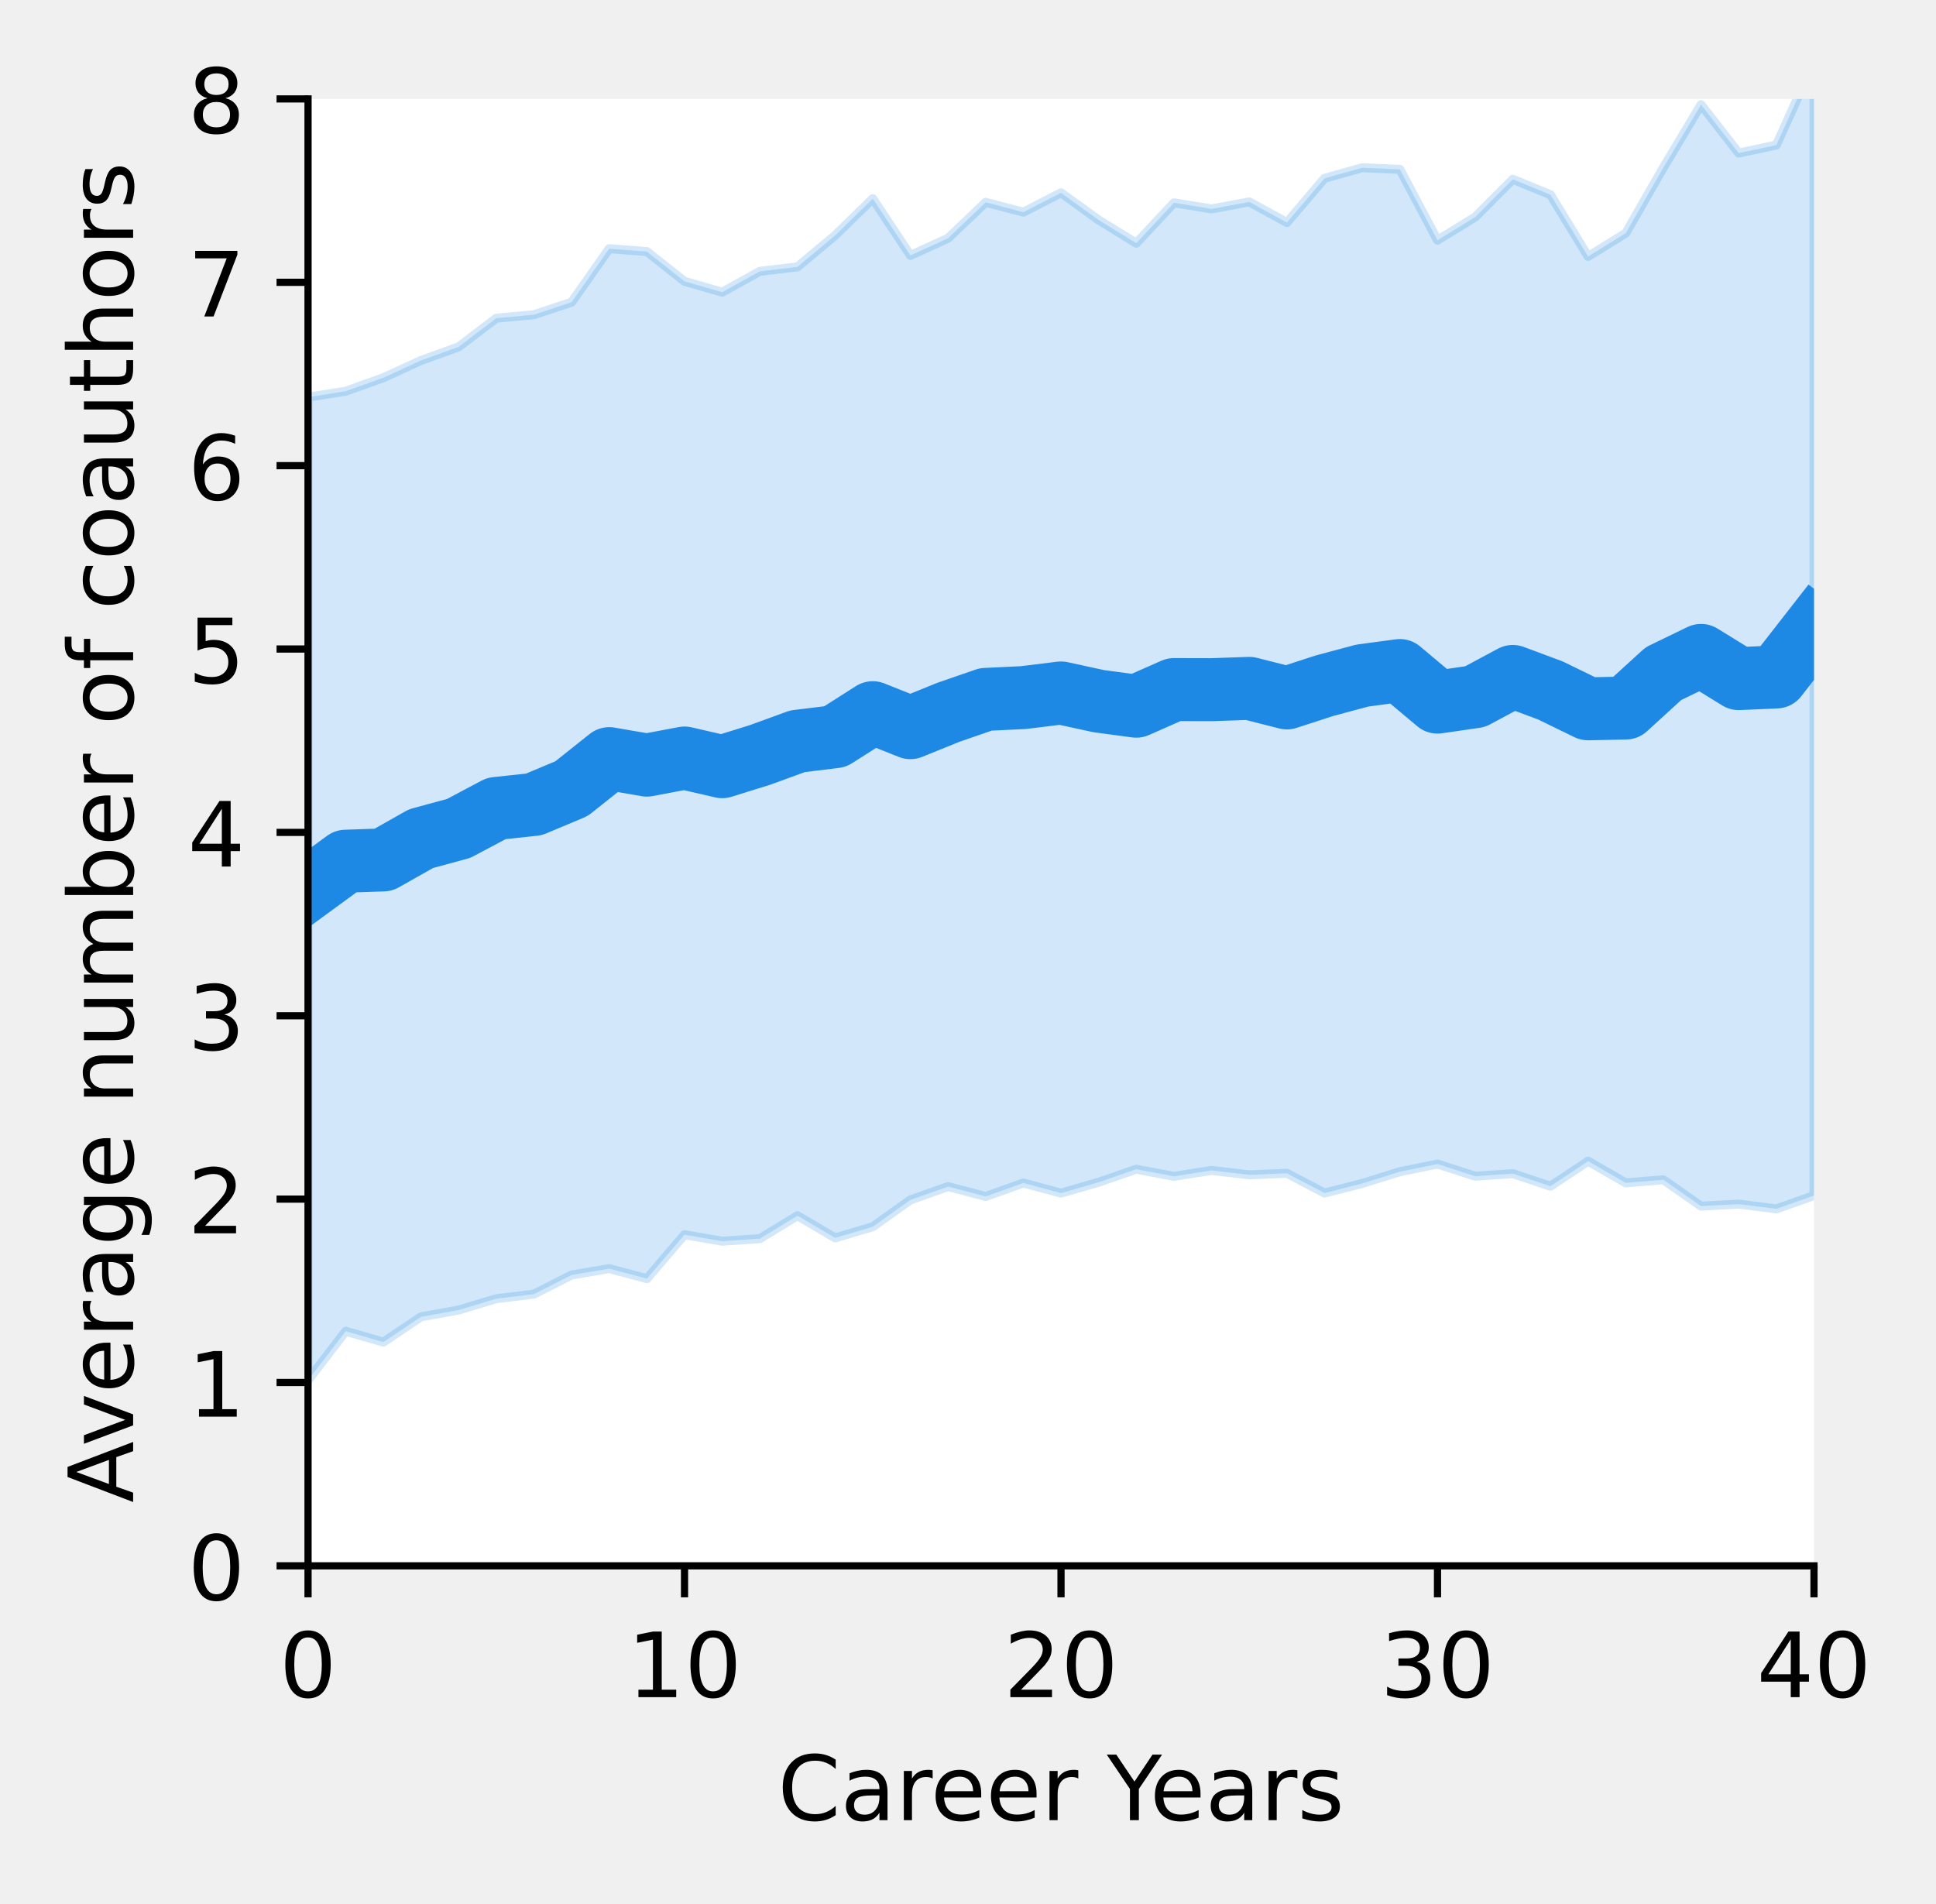
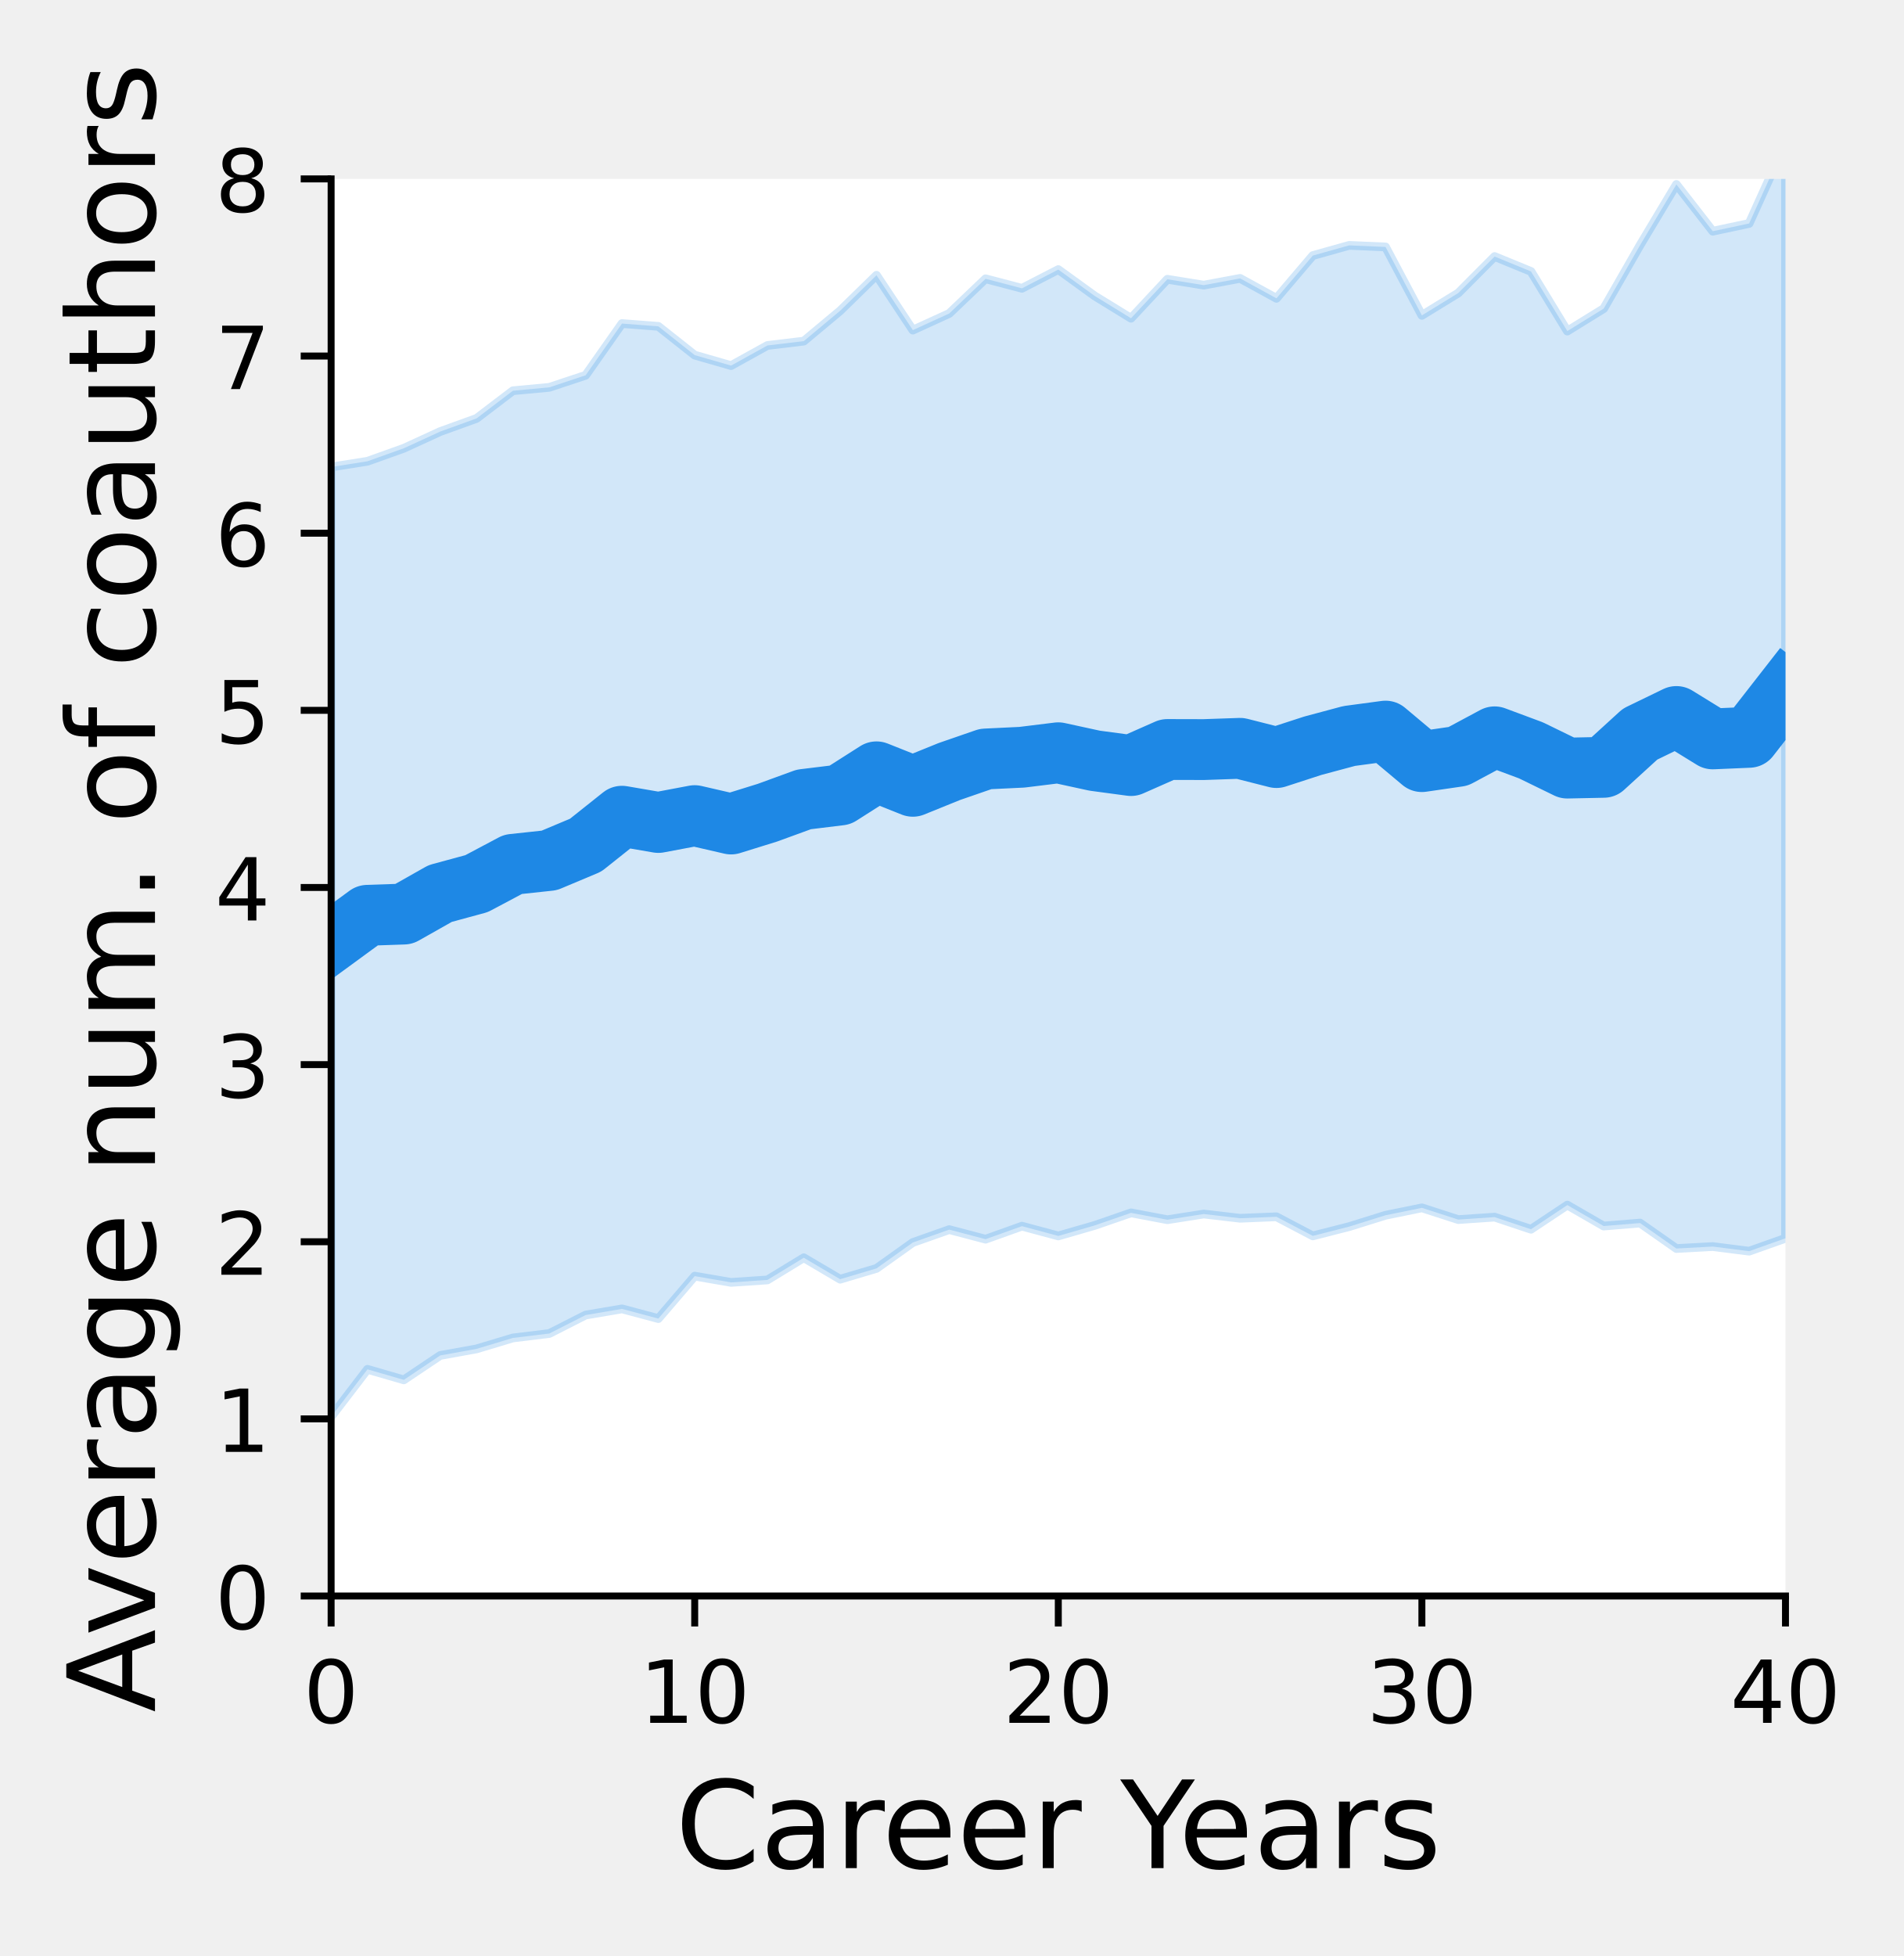
- <svg xmlns="http://www.w3.org/2000/svg" xmlns:xlink="http://www.w3.org/1999/xlink" width="215.203pt" height="211.635pt" viewBox="0 0 215.203 211.635" version="1.1">
+ <svg xmlns="http://www.w3.org/2000/svg" xmlns:xlink="http://www.w3.org/1999/xlink" width="219.074pt" height="225.096pt" viewBox="0 0 219.074 225.096" version="1.1">
  <defs>
    <style type="text/css">*{stroke-linejoin: round; stroke-linecap: butt}</style>
  </defs>
  <g id="figure_1">
    <g id="patch_1">
-       <path d="M -0 211.635  L 215.203 211.635  L 215.203 0  L -0 0  L -0 211.635  z " style="fill: none" />
+       <path d="M 0 225.096  L 219.074 225.096  L 219.074 0  L 0 0  L 0 225.096  z " style="fill: none" />
    </g>
    <g id="axes_1">
      <g id="patch_2">
-         <path d="M 34.241 174.079  L 201.641 174.079  L 201.641 10.999  L 34.241 10.999  z " style="fill: #ffffff" />
+         <path d="M 38.112 183.669  L 205.512 183.669  L 205.512 20.589  L 38.112 20.589  z " style="fill: #ffffff" />
      </g>
      <g id="PolyCollection_1">
        <defs>
-           <path id="m0367334fcb" d="M 34.241 -58.182  L 34.241 -167.481  L 38.426 -168.142  L 42.611 -169.639  L 46.796 -171.56  L 50.981 -173.074  L 55.166 -176.259  L 59.351 -176.649  L 63.536 -178.036  L 67.721 -183.99  L 71.906 -183.667  L 76.091 -180.357  L 80.276 -179.152  L 84.461 -181.468  L 88.646 -181.969  L 92.831 -185.462  L 97.016 -189.549  L 101.201 -183.236  L 105.386 -185.148  L 109.571 -189.143  L 113.756 -188.046  L 117.941 -190.202  L 122.126 -187.172  L 126.311 -184.601  L 130.496 -189.087  L 134.681 -188.41  L 138.866 -189.188  L 143.051 -186.893  L 147.236 -191.813  L 151.421 -192.988  L 155.606 -192.806  L 159.791 -184.932  L 163.976 -187.5  L 168.161 -191.703  L 172.346 -189.987  L 176.531 -183.125  L 180.716 -185.711  L 184.901 -193.006  L 189.086 -199.997  L 193.271 -194.616  L 197.456 -195.509  L 201.641 -204.759  L 201.641 -78.721  L 201.641 -78.721  L 197.456 -77.238  L 193.271 -77.771  L 189.086 -77.544  L 184.901 -80.475  L 180.716 -80.131  L 176.531 -82.543  L 172.346 -79.76  L 168.161 -81.159  L 163.976 -80.873  L 159.791 -82.226  L 155.606 -81.372  L 151.421 -80.066  L 147.236 -78.998  L 143.051 -81.197  L 138.866 -81.026  L 134.681 -81.516  L 130.496 -80.859  L 126.311 -81.649  L 122.126 -80.202  L 117.941 -78.993  L 113.756 -80.118  L 109.571 -78.619  L 105.386 -79.72  L 101.201 -78.239  L 97.016 -75.257  L 92.831 -74.014  L 88.646 -76.482  L 84.461 -73.931  L 80.276 -73.647  L 76.091 -74.369  L 71.906 -69.482  L 67.721 -70.599  L 63.536 -69.889  L 59.351 -67.763  L 55.166 -67.255  L 50.981 -65.996  L 46.796 -65.239  L 42.611 -62.429  L 38.426 -63.642  L 34.241 -58.182  z " style="stroke: #1e88e5; stroke-opacity: 0.2" />
+           <path id="m8c40e275b9" d="M 38.112 -62.053  L 38.112 -171.352  L 42.297 -172.013  L 46.482 -173.51  L 50.667 -175.431  L 54.852 -176.945  L 59.037 -180.13  L 63.222 -180.52  L 67.407 -181.908  L 71.592 -187.861  L 75.777 -187.539  L 79.962 -184.229  L 84.147 -183.023  L 88.332 -185.339  L 92.517 -185.84  L 96.702 -189.333  L 100.887 -193.42  L 105.072 -187.107  L 109.257 -189.019  L 113.442 -193.015  L 117.627 -191.917  L 121.812 -194.073  L 125.997 -191.043  L 130.182 -188.472  L 134.367 -192.958  L 138.552 -192.281  L 142.737 -193.059  L 146.922 -190.764  L 151.107 -195.684  L 155.292 -196.859  L 159.477 -196.678  L 163.662 -188.804  L 167.847 -191.371  L 172.032 -195.574  L 176.217 -193.858  L 180.402 -186.996  L 184.587 -189.582  L 188.772 -196.877  L 192.957 -203.868  L 197.142 -198.487  L 201.327 -199.38  L 205.512 -208.63  L 205.512 -82.593  L 205.512 -82.593  L 201.327 -81.109  L 197.142 -81.642  L 192.957 -81.415  L 188.772 -84.347  L 184.587 -84.002  L 180.402 -86.414  L 176.217 -83.632  L 172.032 -85.03  L 167.847 -84.745  L 163.662 -86.097  L 159.477 -85.243  L 155.292 -83.937  L 151.107 -82.869  L 146.922 -85.069  L 142.737 -84.898  L 138.552 -85.387  L 134.367 -84.73  L 130.182 -85.52  L 125.997 -84.073  L 121.812 -82.864  L 117.627 -83.989  L 113.442 -82.49  L 109.257 -83.591  L 105.072 -82.11  L 100.887 -79.128  L 96.702 -77.885  L 92.517 -80.354  L 88.332 -77.802  L 84.147 -77.518  L 79.962 -78.24  L 75.777 -73.353  L 71.592 -74.47  L 67.407 -73.76  L 63.222 -71.634  L 59.037 -71.126  L 54.852 -69.867  L 50.667 -69.11  L 46.482 -66.301  L 42.297 -67.514  L 38.112 -62.053  z " style="stroke: #1e88e5; stroke-opacity: 0.2" />
        </defs>
-         <g clip-path="url(#pf24b548691)">
-           <use xlink:href="#m0367334fcb" x="0" y="211.635" style="fill: #1e88e5; fill-opacity: 0.2; stroke: #1e88e5; stroke-opacity: 0.2" />
+         <g clip-path="url(#p05453e2d70)">
+           <use xlink:href="#m8c40e275b9" x="0" y="225.096" style="fill: #1e88e5; fill-opacity: 0.2; stroke: #1e88e5; stroke-opacity: 0.2" />
        </g>
      </g>
      <g id="matplotlib.axis_1">
        <g id="xtick_1">
          <g id="line2d_1">
            <defs>
-               <path id="m1093e1cb26" d="M 0 0  L 0 3.5  " style="stroke: #000000; stroke-width: 0.8" />
+               <path id="mbdccca2915" d="M 0 0  L 0 3.5  " style="stroke: #000000; stroke-width: 0.8" />
            </defs>
            <g>
-               <use xlink:href="#m1093e1cb26" x="34.241" y="174.079" style="stroke: #000000; stroke-width: 0.8" />
+               <use xlink:href="#mbdccca2915" x="38.112" y="183.669" style="stroke: #000000; stroke-width: 0.8" />
            </g>
          </g>
          <g id="text_1">
-             <g transform="translate(31.05937 188.6777)scale(0.1 -0.1)">
+             <g transform="translate(34.93062 198.2672)scale(0.1 -0.1)">
              <defs>
                <path id="DejaVuSans-30" d="M 2034 4250  Q 1547 4250 1301 3770  Q 1056 3291 1056 2328  Q 1056 1369 1301 889  Q 1547 409 2034 409  Q 2525 409 2770 889  Q 3016 1369 3016 2328  Q 3016 3291 2770 3770  Q 2525 4250 2034 4250  z M 2034 4750  Q 2819 4750 3233 4129  Q 3647 3509 3647 2328  Q 3647 1150 3233 529  Q 2819 -91 2034 -91  Q 1250 -91 836 529  Q 422 1150 422 2328  Q 422 3509 836 4129  Q 1250 4750 2034 4750  z " transform="scale(0.015625)" />
              </defs>
              <use xlink:href="#DejaVuSans-30" />
            </g>
          </g>
        </g>
        <g id="xtick_2">
          <g id="line2d_2">
            <g>
-               <use xlink:href="#m1093e1cb26" x="76.091" y="174.079" style="stroke: #000000; stroke-width: 0.8" />
+               <use xlink:href="#mbdccca2915" x="79.962" y="183.669" style="stroke: #000000; stroke-width: 0.8" />
            </g>
          </g>
          <g id="text_2">
-             <g transform="translate(69.72813 188.6777)scale(0.1 -0.1)">
+             <g transform="translate(73.59937 198.2672)scale(0.1 -0.1)">
              <defs>
                <path id="DejaVuSans-31" d="M 794 531  L 1825 531  L 1825 4091  L 703 3866  L 703 4441  L 1819 4666  L 2450 4666  L 2450 531  L 3481 531  L 3481 0  L 794 0  L 794 531  z " transform="scale(0.015625)" />
              </defs>
              <use xlink:href="#DejaVuSans-31" />
              <use xlink:href="#DejaVuSans-30" x="63.623" />
            </g>
          </g>
        </g>
        <g id="xtick_3">
          <g id="line2d_3">
            <g>
-               <use xlink:href="#m1093e1cb26" x="117.941" y="174.079" style="stroke: #000000; stroke-width: 0.8" />
+               <use xlink:href="#mbdccca2915" x="121.812" y="183.669" style="stroke: #000000; stroke-width: 0.8" />
            </g>
          </g>
          <g id="text_3">
-             <g transform="translate(111.5781 188.6777)scale(0.1 -0.1)">
+             <g transform="translate(115.4494 198.2672)scale(0.1 -0.1)">
              <defs>
                <path id="DejaVuSans-32" d="M 1228 531  L 3431 531  L 3431 0  L 469 0  L 469 531  Q 828 903 1448 1529  Q 2069 2156 2228 2338  Q 2531 2678 2651 2914  Q 2772 3150 2772 3378  Q 2772 3750 2511 3984  Q 2250 4219 1831 4219  Q 1534 4219 1204 4116  Q 875 4013 500 3803  L 500 4441  Q 881 4594 1212 4672  Q 1544 4750 1819 4750  Q 2544 4750 2975 4387  Q 3406 4025 3406 3419  Q 3406 3131 3298 2873  Q 3191 2616 2906 2266  Q 2828 2175 2409 1742  Q 1991 1309 1228 531  z " transform="scale(0.015625)" />
              </defs>
              <use xlink:href="#DejaVuSans-32" />
              <use xlink:href="#DejaVuSans-30" x="63.623" />
            </g>
          </g>
        </g>
        <g id="xtick_4">
          <g id="line2d_4">
            <g>
-               <use xlink:href="#m1093e1cb26" x="159.791" y="174.079" style="stroke: #000000; stroke-width: 0.8" />
+               <use xlink:href="#mbdccca2915" x="163.662" y="183.669" style="stroke: #000000; stroke-width: 0.8" />
            </g>
          </g>
          <g id="text_4">
-             <g transform="translate(153.4281 188.6777)scale(0.1 -0.1)">
+             <g transform="translate(157.2994 198.2672)scale(0.1 -0.1)">
              <defs>
                <path id="DejaVuSans-33" d="M 2597 2516  Q 3050 2419 3304 2112  Q 3559 1806 3559 1356  Q 3559 666 3084 287  Q 2609 -91 1734 -91  Q 1441 -91 1130 -33  Q 819 25 488 141  L 488 750  Q 750 597 1062 519  Q 1375 441 1716 441  Q 2309 441 2620 675  Q 2931 909 2931 1356  Q 2931 1769 2642 2001  Q 2353 2234 1838 2234  L 1294 2234  L 1294 2753  L 1863 2753  Q 2328 2753 2575 2939  Q 2822 3125 2822 3475  Q 2822 3834 2567 4026  Q 2313 4219 1838 4219  Q 1578 4219 1281 4162  Q 984 4106 628 3988  L 628 4550  Q 988 4650 1302 4700  Q 1616 4750 1894 4750  Q 2613 4750 3031 4423  Q 3450 4097 3450 3541  Q 3450 3153 3228 2886  Q 3006 2619 2597 2516  z " transform="scale(0.015625)" />
              </defs>
              <use xlink:href="#DejaVuSans-33" />
              <use xlink:href="#DejaVuSans-30" x="63.623" />
            </g>
          </g>
        </g>
        <g id="xtick_5">
          <g id="line2d_5">
            <g>
-               <use xlink:href="#m1093e1cb26" x="201.641" y="174.079" style="stroke: #000000; stroke-width: 0.8" />
+               <use xlink:href="#mbdccca2915" x="205.512" y="183.669" style="stroke: #000000; stroke-width: 0.8" />
            </g>
          </g>
          <g id="text_5">
-             <g transform="translate(195.2781 188.6777)scale(0.1 -0.1)">
+             <g transform="translate(199.1494 198.2672)scale(0.1 -0.1)">
              <defs>
                <path id="DejaVuSans-34" d="M 2419 4116  L 825 1625  L 2419 1625  L 2419 4116  z M 2253 4666  L 3047 4666  L 3047 1625  L 3713 1625  L 3713 1100  L 3047 1100  L 3047 0  L 2419 0  L 2419 1100  L 313 1100  L 313 1709  L 2253 4666  z " transform="scale(0.015625)" />
              </defs>
              <use xlink:href="#DejaVuSans-34" />
              <use xlink:href="#DejaVuSans-30" x="63.623" />
            </g>
          </g>
        </g>
        <g id="text_6">
-           <g transform="translate(86.45234 202.3558)scale(0.1 -0.1)">
+           <g transform="translate(77.72828 214.9847)scale(0.14 -0.14)">
            <defs>
              <path id="DejaVuSans-43" d="M 4122 4306  L 4122 3641  Q 3803 3938 3442 4084  Q 3081 4231 2675 4231  Q 1875 4231 1450 3742  Q 1025 3253 1025 2328  Q 1025 1406 1450 917  Q 1875 428 2675 428  Q 3081 428 3442 575  Q 3803 722 4122 1019  L 4122 359  Q 3791 134 3420 21  Q 3050 -91 2638 -91  Q 1578 -91 968 557  Q 359 1206 359 2328  Q 359 3453 968 4101  Q 1578 4750 2638 4750  Q 3056 4750 3426 4639  Q 3797 4528 4122 4306  z " transform="scale(0.015625)" />
              <path id="DejaVuSans-61" d="M 2194 1759  Q 1497 1759 1228 1600  Q 959 1441 959 1056  Q 959 750 1161 570  Q 1363 391 1709 391  Q 2188 391 2477 730  Q 2766 1069 2766 1631  L 2766 1759  L 2194 1759  z M 3341 1997  L 3341 0  L 2766 0  L 2766 531  Q 2569 213 2275 61  Q 1981 -91 1556 -91  Q 1019 -91 701 211  Q 384 513 384 1019  Q 384 1609 779 1909  Q 1175 2209 1959 2209  L 2766 2209  L 2766 2266  Q 2766 2663 2505 2880  Q 2244 3097 1772 3097  Q 1472 3097 1187 3025  Q 903 2953 641 2809  L 641 3341  Q 956 3463 1253 3523  Q 1550 3584 1831 3584  Q 2591 3584 2966 3190  Q 3341 2797 3341 1997  z " transform="scale(0.015625)" />
              <path id="DejaVuSans-72" d="M 2631 2963  Q 2534 3019 2420 3045  Q 2306 3072 2169 3072  Q 1681 3072 1420 2755  Q 1159 2438 1159 1844  L 1159 0  L 581 0  L 581 3500  L 1159 3500  L 1159 2956  Q 1341 3275 1631 3429  Q 1922 3584 2338 3584  Q 2397 3584 2469 3576  Q 2541 3569 2628 3553  L 2631 2963  z " transform="scale(0.015625)" />
              <path id="DejaVuSans-65" d="M 3597 1894  L 3597 1613  L 953 1613  Q 991 1019 1311 708  Q 1631 397 2203 397  Q 2534 397 2845 478  Q 3156 559 3463 722  L 3463 178  Q 3153 47 2828 -22  Q 2503 -91 2169 -91  Q 1331 -91 842 396  Q 353 884 353 1716  Q 353 2575 817 3079  Q 1281 3584 2069 3584  Q 2775 3584 3186 3129  Q 3597 2675 3597 1894  z M 3022 2063  Q 3016 2534 2758 2815  Q 2500 3097 2075 3097  Q 1594 3097 1305 2825  Q 1016 2553 972 2059  L 3022 2063  z " transform="scale(0.015625)" />
              <path id="DejaVuSans-20" transform="scale(0.015625)" />
              <path id="DejaVuSans-59" d="M -13 4666  L 666 4666  L 1959 2747  L 3244 4666  L 3922 4666  L 2272 2222  L 2272 0  L 1638 0  L 1638 2222  L -13 4666  z " transform="scale(0.015625)" />
              <path id="DejaVuSans-73" d="M 2834 3397  L 2834 2853  Q 2591 2978 2328 3040  Q 2066 3103 1784 3103  Q 1356 3103 1142 2972  Q 928 2841 928 2578  Q 928 2378 1081 2264  Q 1234 2150 1697 2047  L 1894 2003  Q 2506 1872 2764 1633  Q 3022 1394 3022 966  Q 3022 478 2636 193  Q 2250 -91 1575 -91  Q 1294 -91 989 -36  Q 684 19 347 128  L 347 722  Q 666 556 975 473  Q 1284 391 1588 391  Q 1994 391 2212 530  Q 2431 669 2431 922  Q 2431 1156 2273 1281  Q 2116 1406 1581 1522  L 1381 1569  Q 847 1681 609 1914  Q 372 2147 372 2553  Q 372 3047 722 3315  Q 1072 3584 1716 3584  Q 2034 3584 2315 3537  Q 2597 3491 2834 3397  z " transform="scale(0.015625)" />
            </defs>
            <use xlink:href="#DejaVuSans-43" />
            <use xlink:href="#DejaVuSans-61" x="69.824" />
            <use xlink:href="#DejaVuSans-72" x="131.104" />
            <use xlink:href="#DejaVuSans-65" x="169.967" />
            <use xlink:href="#DejaVuSans-65" x="231.49" />
            <use xlink:href="#DejaVuSans-72" x="293.014" />
            <use xlink:href="#DejaVuSans-20" x="334.127" />
            <use xlink:href="#DejaVuSans-59" x="365.914" />
            <use xlink:href="#DejaVuSans-65" x="413.748" />
            <use xlink:href="#DejaVuSans-61" x="475.271" />
            <use xlink:href="#DejaVuSans-72" x="536.551" />
            <use xlink:href="#DejaVuSans-73" x="577.664" />
          </g>
        </g>
      </g>
      <g id="matplotlib.axis_2">
        <g id="ytick_1">
          <g id="line2d_6">
            <defs>
-               <path id="m377d6483c6" d="M 0 0  L -3.5 0  " style="stroke: #000000; stroke-width: 0.8" />
+               <path id="m9b6f0678e3" d="M 0 0  L -3.5 0  " style="stroke: #000000; stroke-width: 0.8" />
            </defs>
            <g>
-               <use xlink:href="#m377d6483c6" x="34.241" y="174.079" style="stroke: #000000; stroke-width: 0.8" />
+               <use xlink:href="#m9b6f0678e3" x="38.112" y="183.669" style="stroke: #000000; stroke-width: 0.8" />
            </g>
          </g>
          <g id="text_7">
-             <g transform="translate(20.87813 177.8784)scale(0.1 -0.1)">
+             <g transform="translate(24.74938 187.468)scale(0.1 -0.1)">
              <use xlink:href="#DejaVuSans-30" />
            </g>
          </g>
        </g>
        <g id="ytick_2">
          <g id="line2d_7">
            <g>
-               <use xlink:href="#m377d6483c6" x="34.241" y="153.694" style="stroke: #000000; stroke-width: 0.8" />
+               <use xlink:href="#m9b6f0678e3" x="38.112" y="163.284" style="stroke: #000000; stroke-width: 0.8" />
            </g>
          </g>
          <g id="text_8">
-             <g transform="translate(20.87813 157.4934)scale(0.1 -0.1)">
+             <g transform="translate(24.74938 167.083)scale(0.1 -0.1)">
              <use xlink:href="#DejaVuSans-31" />
            </g>
          </g>
        </g>
        <g id="ytick_3">
          <g id="line2d_8">
            <g>
-               <use xlink:href="#m377d6483c6" x="34.241" y="133.309" style="stroke: #000000; stroke-width: 0.8" />
+               <use xlink:href="#m9b6f0678e3" x="38.112" y="142.899" style="stroke: #000000; stroke-width: 0.8" />
            </g>
          </g>
          <g id="text_9">
-             <g transform="translate(20.87813 137.1084)scale(0.1 -0.1)">
+             <g transform="translate(24.74938 146.698)scale(0.1 -0.1)">
              <use xlink:href="#DejaVuSans-32" />
            </g>
          </g>
        </g>
        <g id="ytick_4">
          <g id="line2d_9">
            <g>
-               <use xlink:href="#m377d6483c6" x="34.241" y="112.924" style="stroke: #000000; stroke-width: 0.8" />
+               <use xlink:href="#m9b6f0678e3" x="38.112" y="122.514" style="stroke: #000000; stroke-width: 0.8" />
            </g>
          </g>
          <g id="text_10">
-             <g transform="translate(20.87813 116.7234)scale(0.1 -0.1)">
+             <g transform="translate(24.74938 126.313)scale(0.1 -0.1)">
              <use xlink:href="#DejaVuSans-33" />
            </g>
          </g>
        </g>
        <g id="ytick_5">
          <g id="line2d_10">
            <g>
-               <use xlink:href="#m377d6483c6" x="34.241" y="92.539" style="stroke: #000000; stroke-width: 0.8" />
+               <use xlink:href="#m9b6f0678e3" x="38.112" y="102.129" style="stroke: #000000; stroke-width: 0.8" />
            </g>
          </g>
          <g id="text_11">
-             <g transform="translate(20.87813 96.33844)scale(0.1 -0.1)">
+             <g transform="translate(24.74938 105.928)scale(0.1 -0.1)">
              <use xlink:href="#DejaVuSans-34" />
            </g>
          </g>
        </g>
        <g id="ytick_6">
          <g id="line2d_11">
            <g>
-               <use xlink:href="#m377d6483c6" x="34.241" y="72.154" style="stroke: #000000; stroke-width: 0.8" />
+               <use xlink:href="#m9b6f0678e3" x="38.112" y="81.744" style="stroke: #000000; stroke-width: 0.8" />
            </g>
          </g>
          <g id="text_12">
-             <g transform="translate(20.87813 75.95344)scale(0.1 -0.1)">
+             <g transform="translate(24.74938 85.54297)scale(0.1 -0.1)">
              <defs>
                <path id="DejaVuSans-35" d="M 691 4666  L 3169 4666  L 3169 4134  L 1269 4134  L 1269 2991  Q 1406 3038 1543 3061  Q 1681 3084 1819 3084  Q 2600 3084 3056 2656  Q 3513 2228 3513 1497  Q 3513 744 3044 326  Q 2575 -91 1722 -91  Q 1428 -91 1123 -41  Q 819 9 494 109  L 494 744  Q 775 591 1075 516  Q 1375 441 1709 441  Q 2250 441 2565 725  Q 2881 1009 2881 1497  Q 2881 1984 2565 2268  Q 2250 2553 1709 2553  Q 1456 2553 1204 2497  Q 953 2441 691 2322  L 691 4666  z " transform="scale(0.015625)" />
              </defs>
              <use xlink:href="#DejaVuSans-35" />
            </g>
          </g>
        </g>
        <g id="ytick_7">
          <g id="line2d_12">
            <g>
-               <use xlink:href="#m377d6483c6" x="34.241" y="51.769" style="stroke: #000000; stroke-width: 0.8" />
+               <use xlink:href="#m9b6f0678e3" x="38.112" y="61.359" style="stroke: #000000; stroke-width: 0.8" />
            </g>
          </g>
          <g id="text_13">
-             <g transform="translate(20.87813 55.56844)scale(0.1 -0.1)">
+             <g transform="translate(24.74938 65.15797)scale(0.1 -0.1)">
              <defs>
                <path id="DejaVuSans-36" d="M 2113 2584  Q 1688 2584 1439 2293  Q 1191 2003 1191 1497  Q 1191 994 1439 701  Q 1688 409 2113 409  Q 2538 409 2786 701  Q 3034 994 3034 1497  Q 3034 2003 2786 2293  Q 2538 2584 2113 2584  z M 3366 4563  L 3366 3988  Q 3128 4100 2886 4159  Q 2644 4219 2406 4219  Q 1781 4219 1451 3797  Q 1122 3375 1075 2522  Q 1259 2794 1537 2939  Q 1816 3084 2150 3084  Q 2853 3084 3261 2657  Q 3669 2231 3669 1497  Q 3669 778 3244 343  Q 2819 -91 2113 -91  Q 1303 -91 875 529  Q 447 1150 447 2328  Q 447 3434 972 4092  Q 1497 4750 2381 4750  Q 2619 4750 2861 4703  Q 3103 4656 3366 4563  z " transform="scale(0.015625)" />
              </defs>
              <use xlink:href="#DejaVuSans-36" />
            </g>
          </g>
        </g>
        <g id="ytick_8">
          <g id="line2d_13">
            <g>
-               <use xlink:href="#m377d6483c6" x="34.241" y="31.384" style="stroke: #000000; stroke-width: 0.8" />
+               <use xlink:href="#m9b6f0678e3" x="38.112" y="40.974" style="stroke: #000000; stroke-width: 0.8" />
            </g>
          </g>
          <g id="text_14">
-             <g transform="translate(20.87813 35.18344)scale(0.1 -0.1)">
+             <g transform="translate(24.74938 44.77297)scale(0.1 -0.1)">
              <defs>
                <path id="DejaVuSans-37" d="M 525 4666  L 3525 4666  L 3525 4397  L 1831 0  L 1172 0  L 2766 4134  L 525 4134  L 525 4666  z " transform="scale(0.015625)" />
              </defs>
              <use xlink:href="#DejaVuSans-37" />
            </g>
          </g>
        </g>
        <g id="ytick_9">
          <g id="line2d_14">
            <g>
-               <use xlink:href="#m377d6483c6" x="34.241" y="10.999" style="stroke: #000000; stroke-width: 0.8" />
+               <use xlink:href="#m9b6f0678e3" x="38.112" y="20.589" style="stroke: #000000; stroke-width: 0.8" />
            </g>
          </g>
          <g id="text_15">
-             <g transform="translate(20.87813 14.79844)scale(0.1 -0.1)">
+             <g transform="translate(24.74938 24.38797)scale(0.1 -0.1)">
              <defs>
                <path id="DejaVuSans-38" d="M 2034 2216  Q 1584 2216 1326 1975  Q 1069 1734 1069 1313  Q 1069 891 1326 650  Q 1584 409 2034 409  Q 2484 409 2743 651  Q 3003 894 3003 1313  Q 3003 1734 2745 1975  Q 2488 2216 2034 2216  z M 1403 2484  Q 997 2584 770 2862  Q 544 3141 544 3541  Q 544 4100 942 4425  Q 1341 4750 2034 4750  Q 2731 4750 3128 4425  Q 3525 4100 3525 3541  Q 3525 3141 3298 2862  Q 3072 2584 2669 2484  Q 3125 2378 3379 2068  Q 3634 1759 3634 1313  Q 3634 634 3220 271  Q 2806 -91 2034 -91  Q 1263 -91 848 271  Q 434 634 434 1313  Q 434 1759 690 2068  Q 947 2378 1403 2484  z M 1172 3481  Q 1172 3119 1398 2916  Q 1625 2713 2034 2713  Q 2441 2713 2670 2916  Q 2900 3119 2900 3481  Q 2900 3844 2670 4047  Q 2441 4250 2034 4250  Q 1625 4250 1398 4047  Q 1172 3844 1172 3481  z " transform="scale(0.015625)" />
              </defs>
              <use xlink:href="#DejaVuSans-38" />
            </g>
          </g>
        </g>
        <g id="text_16">
-           <g transform="translate(14.79844 167.0627)rotate(-90)scale(0.1 -0.1)">
+           <g transform="translate(17.83781 197.0575)rotate(-90)scale(0.14 -0.14)">
            <defs>
              <path id="DejaVuSans-41" d="M 2188 4044  L 1331 1722  L 3047 1722  L 2188 4044  z M 1831 4666  L 2547 4666  L 4325 0  L 3669 0  L 3244 1197  L 1141 1197  L 716 0  L 50 0  L 1831 4666  z " transform="scale(0.015625)" />
              <path id="DejaVuSans-76" d="M 191 3500  L 800 3500  L 1894 563  L 2988 3500  L 3597 3500  L 2284 0  L 1503 0  L 191 3500  z " transform="scale(0.015625)" />
              <path id="DejaVuSans-67" d="M 2906 1791  Q 2906 2416 2648 2759  Q 2391 3103 1925 3103  Q 1463 3103 1205 2759  Q 947 2416 947 1791  Q 947 1169 1205 825  Q 1463 481 1925 481  Q 2391 481 2648 825  Q 2906 1169 2906 1791  z M 3481 434  Q 3481 -459 3084 -895  Q 2688 -1331 1869 -1331  Q 1566 -1331 1297 -1286  Q 1028 -1241 775 -1147  L 775 -588  Q 1028 -725 1275 -790  Q 1522 -856 1778 -856  Q 2344 -856 2625 -561  Q 2906 -266 2906 331  L 2906 616  Q 2728 306 2450 153  Q 2172 0 1784 0  Q 1141 0 747 490  Q 353 981 353 1791  Q 353 2603 747 3093  Q 1141 3584 1784 3584  Q 2172 3584 2450 3431  Q 2728 3278 2906 2969  L 2906 3500  L 3481 3500  L 3481 434  z " transform="scale(0.015625)" />
              <path id="DejaVuSans-6e" d="M 3513 2113  L 3513 0  L 2938 0  L 2938 2094  Q 2938 2591 2744 2837  Q 2550 3084 2163 3084  Q 1697 3084 1428 2787  Q 1159 2491 1159 1978  L 1159 0  L 581 0  L 581 3500  L 1159 3500  L 1159 2956  Q 1366 3272 1645 3428  Q 1925 3584 2291 3584  Q 2894 3584 3203 3211  Q 3513 2838 3513 2113  z " transform="scale(0.015625)" />
              <path id="DejaVuSans-75" d="M 544 1381  L 544 3500  L 1119 3500  L 1119 1403  Q 1119 906 1312 657  Q 1506 409 1894 409  Q 2359 409 2629 706  Q 2900 1003 2900 1516  L 2900 3500  L 3475 3500  L 3475 0  L 2900 0  L 2900 538  Q 2691 219 2414 64  Q 2138 -91 1772 -91  Q 1169 -91 856 284  Q 544 659 544 1381  z M 1991 3584  L 1991 3584  z " transform="scale(0.015625)" />
              <path id="DejaVuSans-6d" d="M 3328 2828  Q 3544 3216 3844 3400  Q 4144 3584 4550 3584  Q 5097 3584 5394 3201  Q 5691 2819 5691 2113  L 5691 0  L 5113 0  L 5113 2094  Q 5113 2597 4934 2840  Q 4756 3084 4391 3084  Q 3944 3084 3684 2787  Q 3425 2491 3425 1978  L 3425 0  L 2847 0  L 2847 2094  Q 2847 2600 2669 2842  Q 2491 3084 2119 3084  Q 1678 3084 1418 2786  Q 1159 2488 1159 1978  L 1159 0  L 581 0  L 581 3500  L 1159 3500  L 1159 2956  Q 1356 3278 1631 3431  Q 1906 3584 2284 3584  Q 2666 3584 2933 3390  Q 3200 3197 3328 2828  z " transform="scale(0.015625)" />
-               <path id="DejaVuSans-62" d="M 3116 1747  Q 3116 2381 2855 2742  Q 2594 3103 2138 3103  Q 1681 3103 1420 2742  Q 1159 2381 1159 1747  Q 1159 1113 1420 752  Q 1681 391 2138 391  Q 2594 391 2855 752  Q 3116 1113 3116 1747  z M 1159 2969  Q 1341 3281 1617 3432  Q 1894 3584 2278 3584  Q 2916 3584 3314 3078  Q 3713 2572 3713 1747  Q 3713 922 3314 415  Q 2916 -91 2278 -91  Q 1894 -91 1617 61  Q 1341 213 1159 525  L 1159 0  L 581 0  L 581 4863  L 1159 4863  L 1159 2969  z " transform="scale(0.015625)" />
+               <path id="DejaVuSans-2e" d="M 684 794  L 1344 794  L 1344 0  L 684 0  L 684 794  z " transform="scale(0.015625)" />
              <path id="DejaVuSans-6f" d="M 1959 3097  Q 1497 3097 1228 2736  Q 959 2375 959 1747  Q 959 1119 1226 758  Q 1494 397 1959 397  Q 2419 397 2687 759  Q 2956 1122 2956 1747  Q 2956 2369 2687 2733  Q 2419 3097 1959 3097  z M 1959 3584  Q 2709 3584 3137 3096  Q 3566 2609 3566 1747  Q 3566 888 3137 398  Q 2709 -91 1959 -91  Q 1206 -91 779 398  Q 353 888 353 1747  Q 353 2609 779 3096  Q 1206 3584 1959 3584  z " transform="scale(0.015625)" />
              <path id="DejaVuSans-66" d="M 2375 4863  L 2375 4384  L 1825 4384  Q 1516 4384 1395 4259  Q 1275 4134 1275 3809  L 1275 3500  L 2222 3500  L 2222 3053  L 1275 3053  L 1275 0  L 697 0  L 697 3053  L 147 3053  L 147 3500  L 697 3500  L 697 3744  Q 697 4328 969 4595  Q 1241 4863 1831 4863  L 2375 4863  z " transform="scale(0.015625)" />
              <path id="DejaVuSans-63" d="M 3122 3366  L 3122 2828  Q 2878 2963 2633 3030  Q 2388 3097 2138 3097  Q 1578 3097 1268 2742  Q 959 2388 959 1747  Q 959 1106 1268 751  Q 1578 397 2138 397  Q 2388 397 2633 464  Q 2878 531 3122 666  L 3122 134  Q 2881 22 2623 -34  Q 2366 -91 2075 -91  Q 1284 -91 818 406  Q 353 903 353 1747  Q 353 2603 823 3093  Q 1294 3584 2113 3584  Q 2378 3584 2631 3529  Q 2884 3475 3122 3366  z " transform="scale(0.015625)" />
              <path id="DejaVuSans-74" d="M 1172 4494  L 1172 3500  L 2356 3500  L 2356 3053  L 1172 3053  L 1172 1153  Q 1172 725 1289 603  Q 1406 481 1766 481  L 2356 481  L 2356 0  L 1766 0  Q 1100 0 847 248  Q 594 497 594 1153  L 594 3053  L 172 3053  L 172 3500  L 594 3500  L 594 4494  L 1172 4494  z " transform="scale(0.015625)" />
              <path id="DejaVuSans-68" d="M 3513 2113  L 3513 0  L 2938 0  L 2938 2094  Q 2938 2591 2744 2837  Q 2550 3084 2163 3084  Q 1697 3084 1428 2787  Q 1159 2491 1159 1978  L 1159 0  L 581 0  L 581 4863  L 1159 4863  L 1159 2956  Q 1366 3272 1645 3428  Q 1925 3584 2291 3584  Q 2894 3584 3203 3211  Q 3513 2838 3513 2113  z " transform="scale(0.015625)" />
            </defs>
            <use xlink:href="#DejaVuSans-41" />
            <use xlink:href="#DejaVuSans-76" x="62.533" />
            <use xlink:href="#DejaVuSans-65" x="121.713" />
            <use xlink:href="#DejaVuSans-72" x="183.236" />
            <use xlink:href="#DejaVuSans-61" x="224.35" />
            <use xlink:href="#DejaVuSans-67" x="285.629" />
            <use xlink:href="#DejaVuSans-65" x="349.105" />
            <use xlink:href="#DejaVuSans-20" x="410.629" />
            <use xlink:href="#DejaVuSans-6e" x="442.416" />
            <use xlink:href="#DejaVuSans-75" x="505.795" />
            <use xlink:href="#DejaVuSans-6d" x="569.174" />
-             <use xlink:href="#DejaVuSans-62" x="666.586" />
-             <use xlink:href="#DejaVuSans-65" x="730.062" />
-             <use xlink:href="#DejaVuSans-72" x="791.586" />
-             <use xlink:href="#DejaVuSans-20" x="832.699" />
-             <use xlink:href="#DejaVuSans-6f" x="864.486" />
-             <use xlink:href="#DejaVuSans-66" x="925.668" />
-             <use xlink:href="#DejaVuSans-20" x="960.873" />
-             <use xlink:href="#DejaVuSans-63" x="992.66" />
-             <use xlink:href="#DejaVuSans-6f" x="1047.641" />
-             <use xlink:href="#DejaVuSans-61" x="1108.822" />
-             <use xlink:href="#DejaVuSans-75" x="1170.102" />
-             <use xlink:href="#DejaVuSans-74" x="1233.48" />
-             <use xlink:href="#DejaVuSans-68" x="1272.689" />
-             <use xlink:href="#DejaVuSans-6f" x="1336.068" />
-             <use xlink:href="#DejaVuSans-72" x="1397.25" />
-             <use xlink:href="#DejaVuSans-73" x="1438.363" />
+             <use xlink:href="#DejaVuSans-2e" x="666.586" />
+             <use xlink:href="#DejaVuSans-20" x="698.373" />
+             <use xlink:href="#DejaVuSans-6f" x="730.16" />
+             <use xlink:href="#DejaVuSans-66" x="791.342" />
+             <use xlink:href="#DejaVuSans-20" x="826.547" />
+             <use xlink:href="#DejaVuSans-63" x="858.334" />
+             <use xlink:href="#DejaVuSans-6f" x="913.314" />
+             <use xlink:href="#DejaVuSans-61" x="974.496" />
+             <use xlink:href="#DejaVuSans-75" x="1035.775" />
+             <use xlink:href="#DejaVuSans-74" x="1099.154" />
+             <use xlink:href="#DejaVuSans-68" x="1138.363" />
+             <use xlink:href="#DejaVuSans-6f" x="1201.742" />
+             <use xlink:href="#DejaVuSans-72" x="1262.924" />
+             <use xlink:href="#DejaVuSans-73" x="1304.037" />
          </g>
        </g>
      </g>
      <g id="line2d_15">
-         <path d="M 34.241 98.804  L 38.426 95.743  L 42.611 95.601  L 46.796 93.236  L 50.981 92.101  L 55.166 89.879  L 59.351 89.43  L 63.536 87.673  L 67.721 84.341  L 71.906 85.061  L 76.091 84.272  L 80.276 85.236  L 84.461 83.936  L 88.646 82.41  L 92.831 81.897  L 97.016 79.233  L 101.201 80.898  L 105.386 79.202  L 109.571 77.754  L 113.756 77.554  L 117.941 77.038  L 122.126 77.949  L 126.311 78.511  L 130.496 76.663  L 134.681 76.673  L 138.866 76.528  L 143.051 77.59  L 147.236 76.23  L 151.421 75.109  L 155.606 74.546  L 159.791 78.057  L 163.976 77.449  L 168.161 75.204  L 172.346 76.762  L 176.531 78.802  L 180.716 78.715  L 184.901 74.895  L 189.086 72.865  L 193.271 75.442  L 197.456 75.262  L 201.641 69.895  " clip-path="url(#pf24b548691)" style="fill: none; stroke: #1e88e5; stroke-width: 7; stroke-linecap: square" />
+         <path d="M 38.112 108.394  L 42.297 105.333  L 46.482 105.191  L 50.667 102.826  L 54.852 101.69  L 59.037 99.468  L 63.222 99.019  L 67.407 97.262  L 71.592 93.931  L 75.777 94.65  L 79.962 93.862  L 84.147 94.826  L 88.332 93.526  L 92.517 91.999  L 96.702 91.487  L 100.887 88.822  L 105.072 90.487  L 109.257 88.791  L 113.442 87.344  L 117.627 87.143  L 121.812 86.628  L 125.997 87.538  L 130.182 88.1  L 134.367 86.252  L 138.552 86.262  L 142.737 86.118  L 146.922 87.18  L 151.107 85.82  L 155.292 84.698  L 159.477 84.136  L 163.662 87.646  L 167.847 87.038  L 172.032 84.794  L 176.217 86.351  L 180.402 88.391  L 184.587 88.304  L 188.772 84.485  L 192.957 82.455  L 197.142 85.032  L 201.327 84.852  L 205.512 79.485  " clip-path="url(#p05453e2d70)" style="fill: none; stroke: #1e88e5; stroke-width: 7; stroke-linecap: square" />
      </g>
      <g id="patch_3">
-         <path d="M 34.241 174.079  L 34.241 10.999  " style="fill: none; stroke: #000000; stroke-width: 0.8; stroke-linejoin: miter; stroke-linecap: square" />
+         <path d="M 38.112 183.669  L 38.112 20.589  " style="fill: none; stroke: #000000; stroke-width: 0.8; stroke-linejoin: miter; stroke-linecap: square" />
      </g>
      <g id="patch_4">
-         <path d="M 34.241 174.079  L 201.641 174.079  " style="fill: none; stroke: #000000; stroke-width: 0.8; stroke-linejoin: miter; stroke-linecap: square" />
+         <path d="M 38.112 183.669  L 205.512 183.669  " style="fill: none; stroke: #000000; stroke-width: 0.8; stroke-linejoin: miter; stroke-linecap: square" />
      </g>
    </g>
  </g>
  <defs>
-     <clipPath id="pf24b548691">
-       <rect x="34.241" y="10.999" width="167.4" height="163.08" />
+     <clipPath id="p05453e2d70">
+       <rect x="38.112" y="20.589" width="167.4" height="163.08" />
    </clipPath>
  </defs>
</svg>
